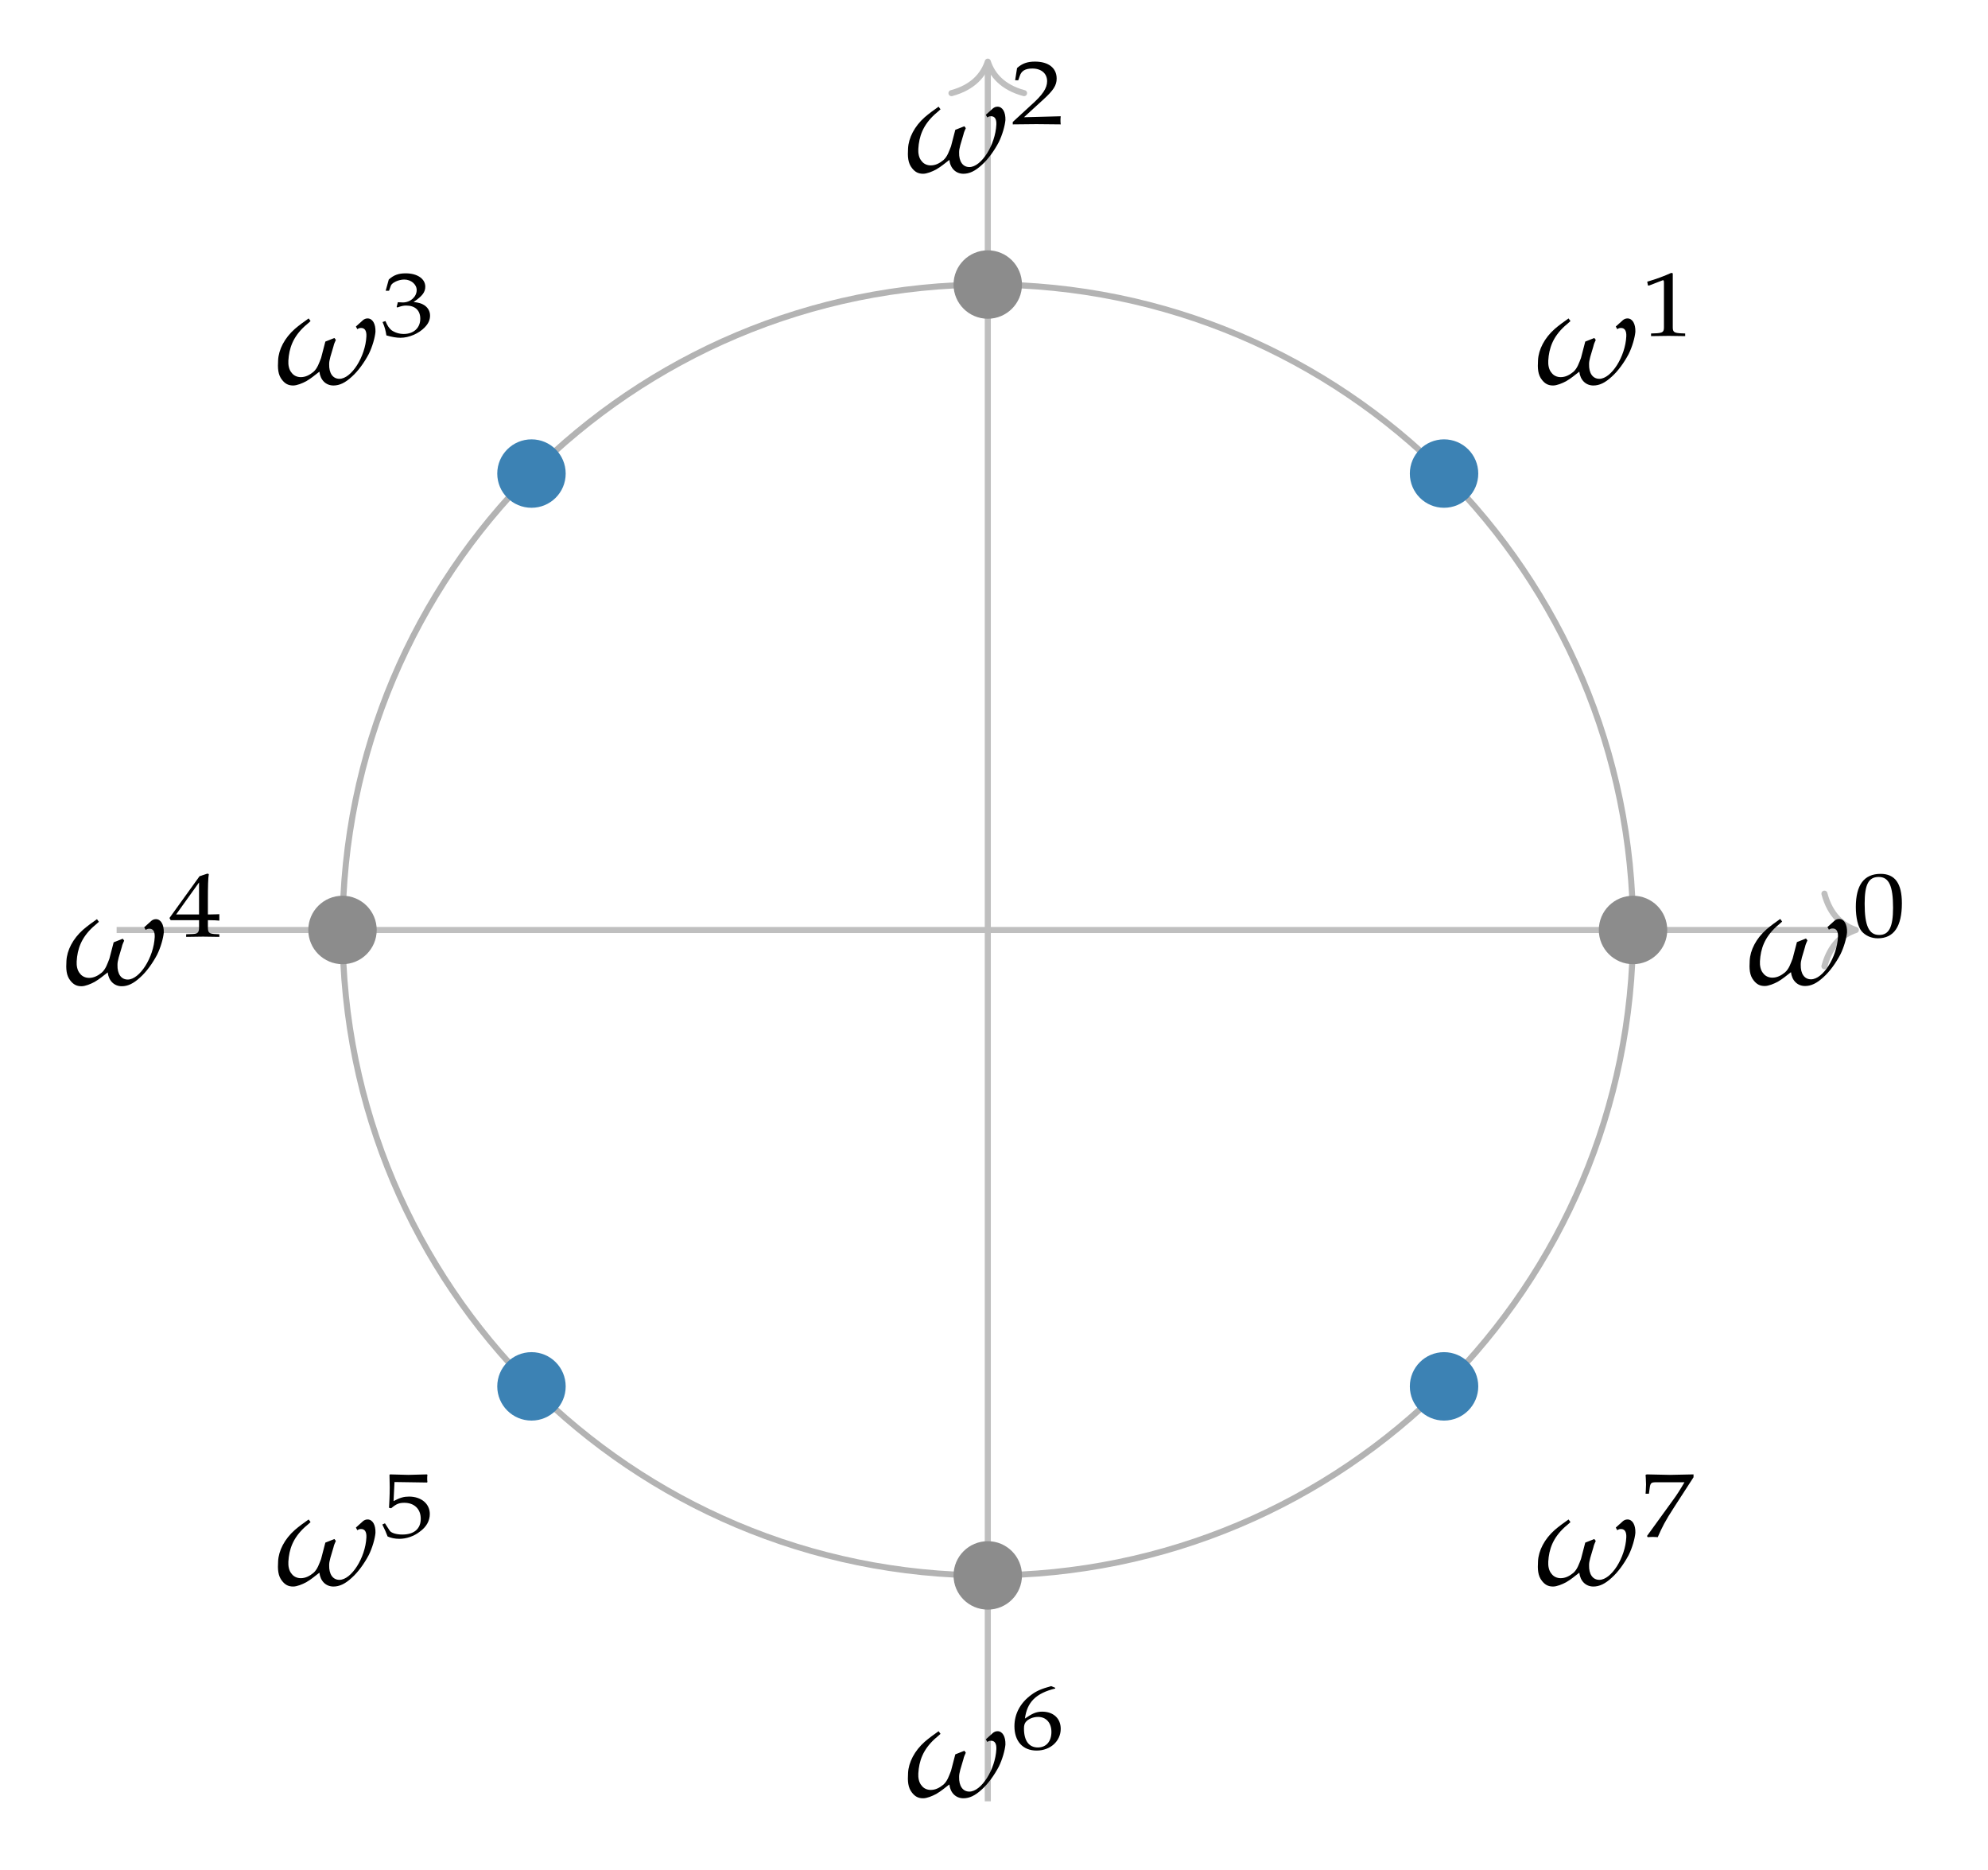
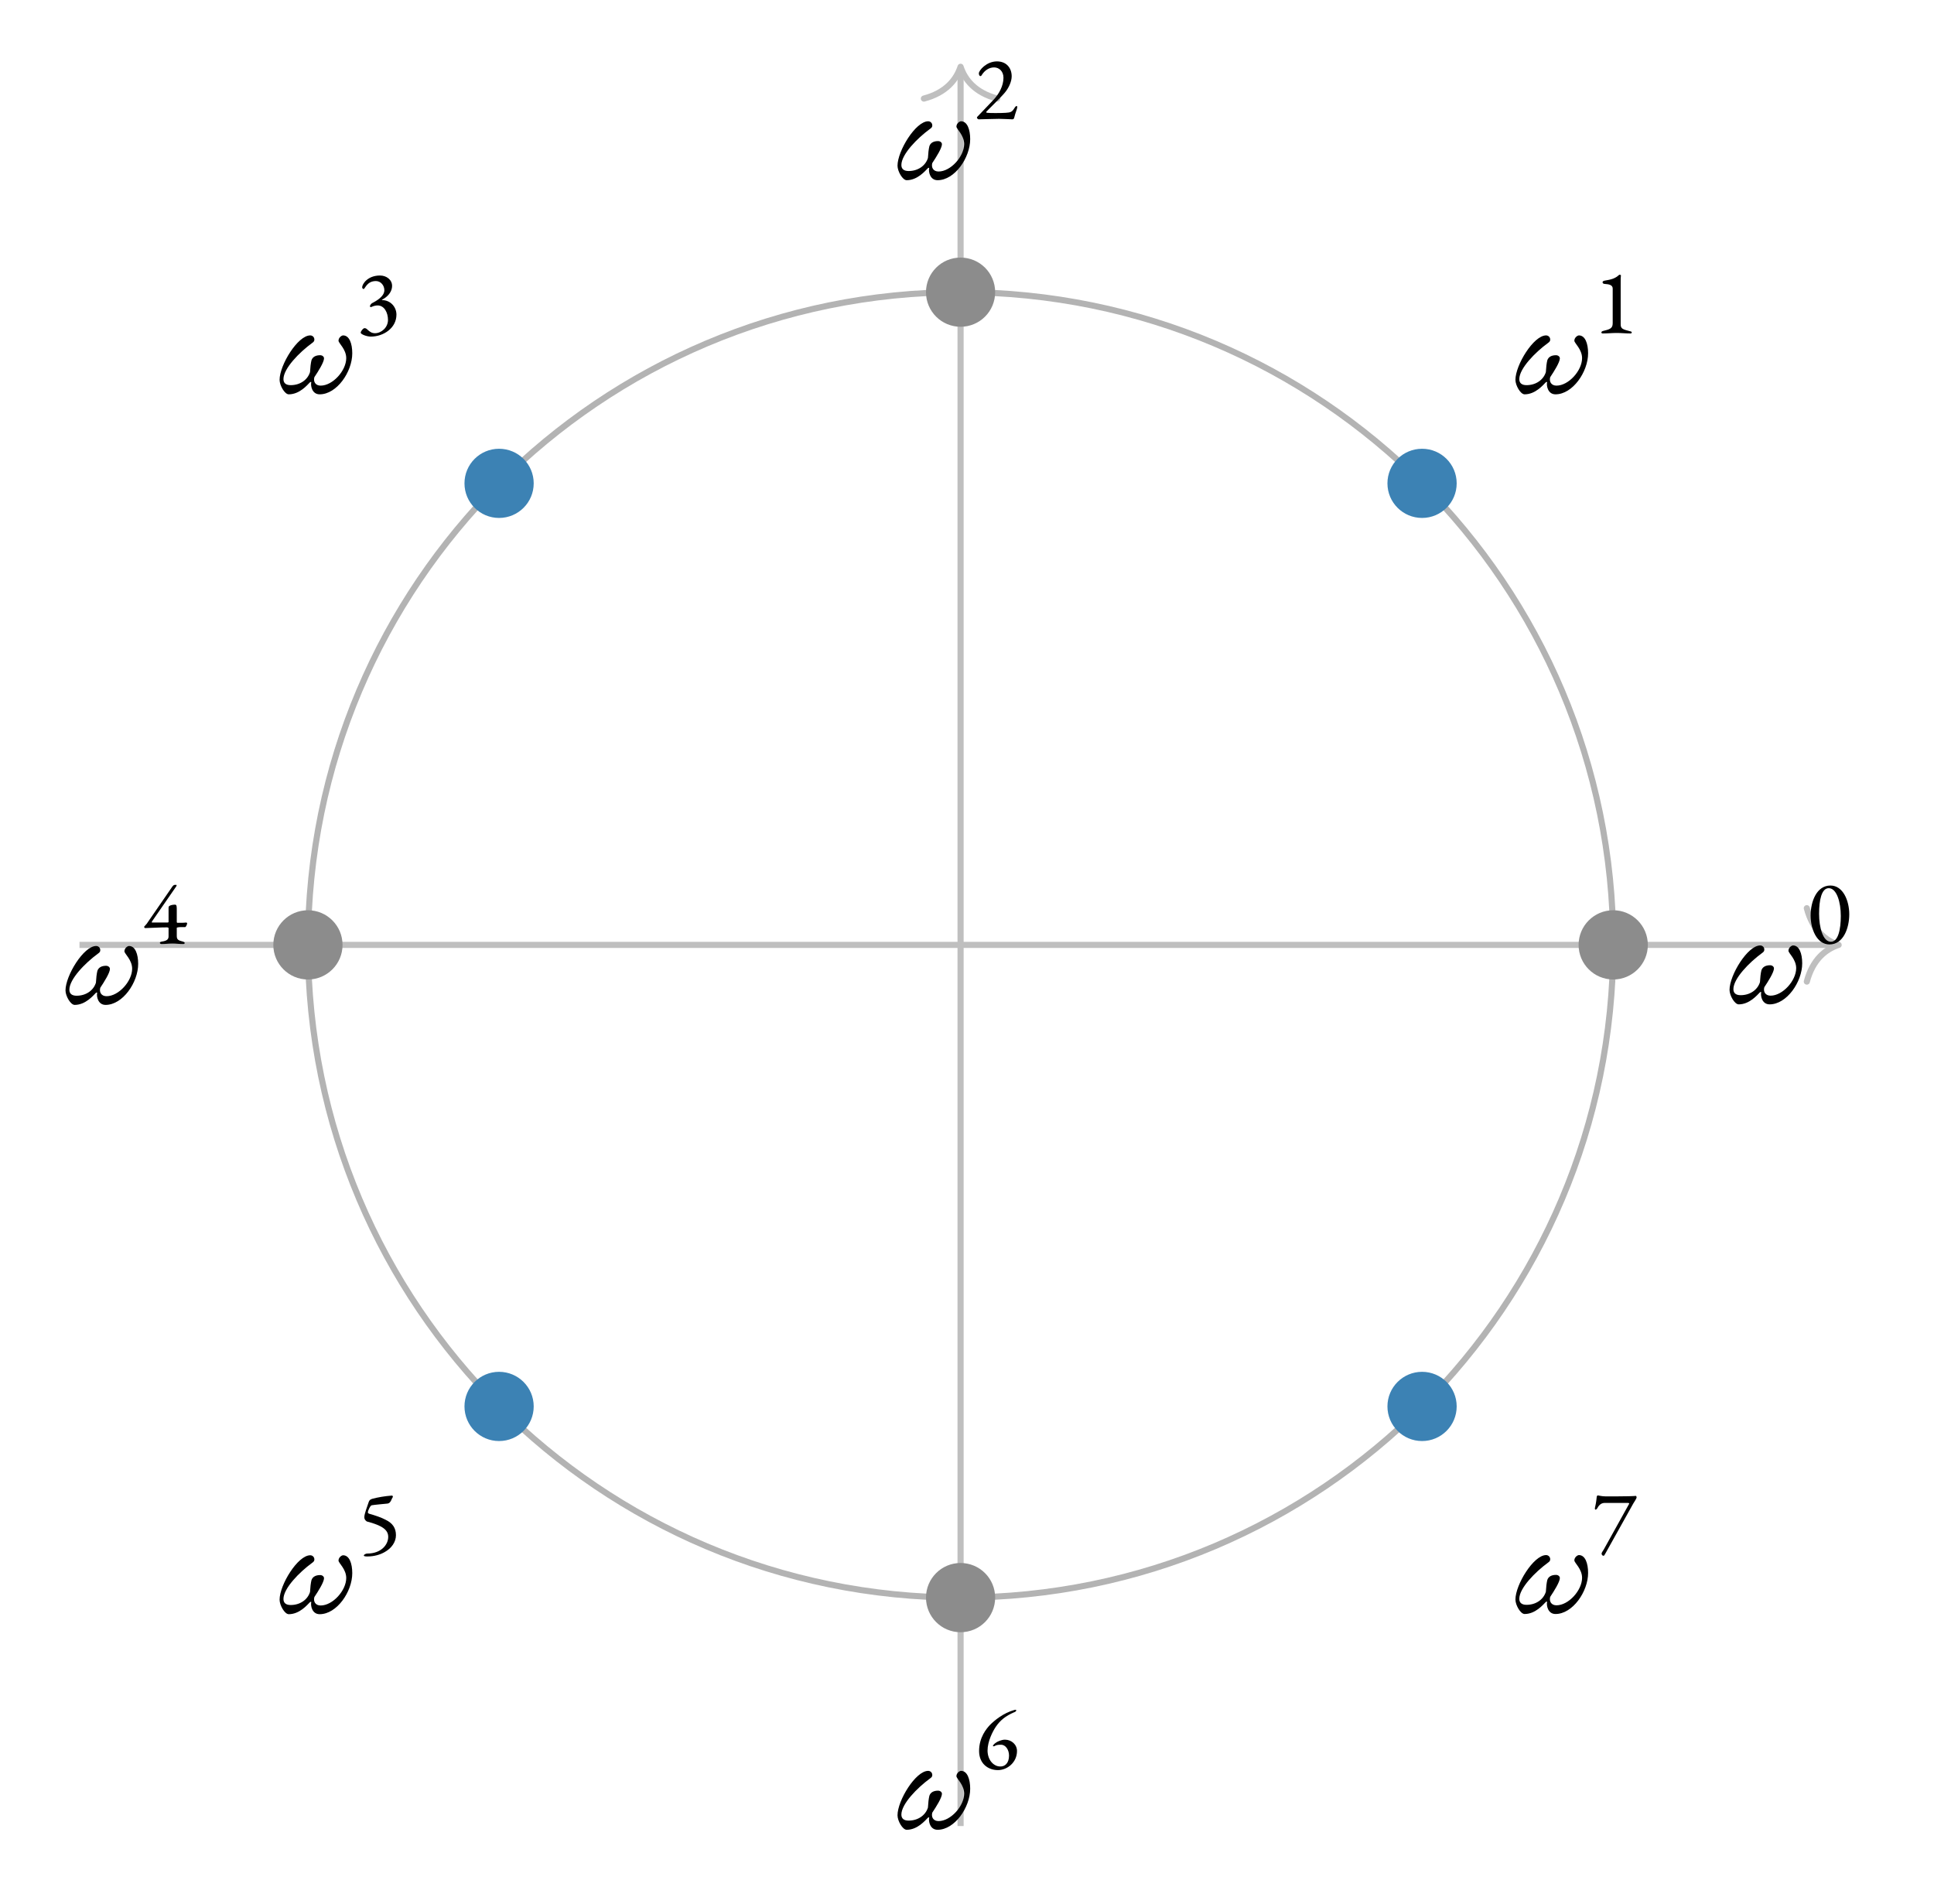
- <svg xmlns="http://www.w3.org/2000/svg" xmlns:xlink="http://www.w3.org/1999/xlink" width="130.18pt" height="122.38pt" viewBox="0 0 130.18 122.38">
+ <svg xmlns="http://www.w3.org/2000/svg" xmlns:xlink="http://www.w3.org/1999/xlink" width="125.16pt" height="123.18pt" viewBox="0 0 125.16 123.18">
  <defs>
    <g>
      <g id="glyph-0-0">
-         <path d="M 6.766 -3.422 C 6.781 -3.938 6.578 -4.297 6.25 -4.297 C 6.125 -4.297 6.031 -4.25 5.953 -4.188 L 5.484 -3.766 L 5.578 -3.594 C 5.672 -3.656 5.734 -3.672 5.828 -3.672 C 6.078 -3.672 6.188 -3.469 6.172 -3.125 C 6.109 -1.797 5.188 -0.344 4.406 -0.344 C 3.969 -0.344 3.719 -0.719 3.734 -1.297 C 3.734 -1.438 3.75 -1.547 3.812 -1.781 L 4.016 -2.469 C 4.047 -2.625 4.109 -2.75 4.172 -2.891 L 4.078 -3.016 L 3.484 -2.781 L 3.203 -1.703 C 3.078 -1.391 2.969 -1.031 2.703 -0.797 C 2.453 -0.594 2.188 -0.453 1.875 -0.453 C 1.625 -0.453 1.406 -0.562 1.281 -0.734 C 1.094 -0.938 1.047 -1.266 1.062 -1.531 C 1.109 -2.344 1.359 -3.078 2.141 -3.797 C 2.25 -3.891 2.422 -4.031 2.516 -4.125 L 2.391 -4.297 C 2.141 -4.125 1.734 -3.828 1.484 -3.609 C 0.812 -3.016 0.422 -2.25 0.391 -1.562 C 0.359 -1.047 0.375 -0.609 0.656 -0.266 C 0.844 -0.031 1.047 0.094 1.375 0.094 C 1.625 0.094 1.969 -0.047 2.234 -0.188 C 2.578 -0.391 2.766 -0.562 3.094 -0.812 C 3.156 -0.266 3.516 0.094 4.016 0.094 C 4.406 0.094 4.781 -0.078 5.219 -0.484 C 5.625 -0.844 6.031 -1.406 6.328 -1.969 C 6.562 -2.438 6.734 -3.047 6.766 -3.422 Z M 6.766 -3.422 " />
+         <path d="M 0.875 0.125 C 1.578 0.125 2.078 -0.484 2.25 -0.656 C 2.297 -0.688 2.344 -0.688 2.328 -0.641 C 2.281 -0.438 2.375 0.125 2.875 0.125 C 3.984 0.125 4.984 -1.328 4.984 -2.531 C 4.984 -3.156 4.797 -3.688 4.391 -3.688 C 4.297 -3.688 4.094 -3.547 4.094 -3.344 C 4.094 -3.266 4.219 -3.125 4.344 -2.938 C 4.469 -2.75 4.594 -2.5 4.594 -2.219 C 4.594 -1.406 3.719 -0.438 2.938 -0.438 C 2.594 -0.438 2.453 -0.703 2.531 -0.984 C 2.781 -1.359 3.156 -1.953 3.156 -2.203 C 3.156 -2.312 3.047 -2.406 2.906 -2.406 C 2.641 -2.406 2.422 -2.312 2.344 -2.078 C 2.297 -1.891 2.266 -1.609 2.25 -1.312 C 2.094 -0.812 1.609 -0.469 1 -0.469 C 0.703 -0.469 0.531 -0.594 0.531 -0.859 C 0.531 -1.547 1.562 -2.594 2.375 -3.188 C 2.516 -3.281 2.531 -3.344 2.531 -3.422 C 2.531 -3.578 2.406 -3.688 2.266 -3.688 C 1.453 -3.688 0.281 -1.766 0.281 -0.812 C 0.281 -0.453 0.609 0.125 0.875 0.125 Z M 0.875 0.125 " />
      </g>
      <g id="glyph-1-0">
-         <path d="M 3.344 -2.172 C 3.344 -3.469 2.891 -4.094 1.953 -4.094 C 0.859 -4.094 0.328 -3.359 0.328 -1.922 C 0.328 -1.234 0.469 -0.625 0.703 -0.344 C 0.953 -0.047 1.344 0.125 1.766 0.125 C 2.828 0.125 3.344 -0.656 3.344 -2.172 Z M 2.766 -1.875 C 2.766 -0.609 2.5 -0.094 1.859 -0.094 C 1.188 -0.094 0.906 -0.688 0.906 -2.141 C 0.906 -3.391 1.156 -3.891 1.828 -3.891 C 2.5 -3.891 2.766 -3.297 2.766 -1.875 Z M 2.766 -1.875 " />
+         <path d="M 1.422 0.078 C 2.328 0.078 2.703 -0.984 2.703 -1.875 C 2.703 -2.734 2.312 -3.734 1.484 -3.734 C 0.594 -3.734 0.203 -2.703 0.203 -1.797 C 0.203 -0.922 0.594 0.078 1.422 0.078 Z M 1.516 -0.094 C 1 -0.094 0.75 -1.016 0.75 -1.906 C 0.75 -2.781 0.906 -3.562 1.375 -3.562 C 1.891 -3.562 2.156 -2.656 2.156 -1.766 C 2.156 -0.891 1.984 -0.094 1.516 -0.094 Z M 1.516 -0.094 " />
      </g>
      <g id="glyph-1-1">
-         <path d="M 3.016 0.016 L 3.016 -0.156 L 2.656 -0.172 C 2.281 -0.203 2.203 -0.266 2.203 -0.562 L 2.203 -4.094 L 2.109 -4.125 C 1.656 -3.922 1.172 -3.734 0.531 -3.547 L 0.578 -3.297 L 0.656 -3.297 L 1.547 -3.641 L 1.578 -3.641 C 1.609 -3.641 1.625 -3.594 1.625 -3.453 L 1.625 -0.562 C 1.625 -0.266 1.547 -0.203 1.172 -0.172 L 0.781 -0.156 L 0.781 0.016 L 1.938 0 Z M 3.016 0.016 " />
+         <path d="M 0.609 0.016 C 0.922 0.016 1.203 -0.016 1.516 -0.016 C 1.812 -0.016 2.078 0.016 2.406 0.016 C 2.453 0.016 2.484 -0.016 2.484 -0.047 C 2.484 -0.094 2.422 -0.125 2.375 -0.125 C 1.906 -0.25 1.766 -0.281 1.766 -0.578 L 1.766 -3.297 C 1.766 -3.469 1.766 -3.609 1.781 -3.734 C 1.797 -3.766 1.75 -3.781 1.703 -3.781 C 1.703 -3.781 1.688 -3.781 1.672 -3.781 C 1.391 -3.516 1.109 -3.469 0.75 -3.406 C 0.656 -3.391 0.594 -3.359 0.594 -3.297 C 0.594 -3.219 0.672 -3.188 0.75 -3.188 C 1 -3.172 1.25 -3.125 1.25 -2.891 L 1.25 -0.641 C 1.25 -0.297 1.047 -0.25 0.609 -0.141 C 0.562 -0.125 0.516 -0.094 0.516 -0.047 C 0.516 -0.016 0.547 0.016 0.609 0.016 Z M 0.609 0.016 " />
      </g>
      <g id="glyph-1-2">
-         <path d="M 3.375 0.016 C 3.359 -0.109 3.359 -0.172 3.359 -0.25 C 3.359 -0.328 3.359 -0.391 3.375 -0.516 L 0.969 -0.453 L 2.234 -1.609 C 2.906 -2.219 3.109 -2.547 3.109 -2.984 C 3.109 -3.672 2.578 -4.094 1.688 -4.094 C 1.188 -4.094 0.844 -3.969 0.516 -3.672 L 0.391 -2.875 L 0.594 -2.875 L 0.688 -3.141 C 0.797 -3.484 1.047 -3.641 1.516 -3.641 C 2.109 -3.641 2.484 -3.312 2.484 -2.812 C 2.484 -2.359 2.203 -1.922 1.406 -1.219 L 0.234 -0.141 L 0.234 0.016 L 1.781 0 Z M 3.375 0.016 " />
+         <path d="M 2.391 0.016 C 2.422 0.016 2.5 0 2.516 -0.125 C 2.578 -0.391 2.703 -0.672 2.703 -0.766 C 2.703 -0.797 2.703 -0.844 2.672 -0.844 C 2.594 -0.844 2.547 -0.75 2.516 -0.703 C 2.375 -0.469 2.281 -0.422 1.953 -0.406 C 1.75 -0.391 1.516 -0.391 1.297 -0.391 C 1.078 -0.391 0.906 -0.391 0.766 -0.406 C 0.719 -0.422 0.688 -0.422 0.688 -0.453 C 0.688 -0.484 1.641 -1.391 1.906 -1.719 C 2.156 -2.016 2.344 -2.438 2.344 -2.766 C 2.344 -3.328 1.984 -3.734 1.391 -3.734 C 0.719 -3.734 0.219 -3.156 0.219 -2.953 C 0.219 -2.844 0.281 -2.781 0.312 -2.781 C 0.359 -2.781 0.406 -2.828 0.422 -2.875 C 0.594 -3.141 0.875 -3.344 1.203 -3.344 C 1.531 -3.344 1.812 -3.094 1.812 -2.672 C 1.812 -2.156 1.531 -1.625 1.141 -1.219 L 0.141 -0.172 C 0.109 -0.141 0.094 -0.125 0.094 -0.094 C 0.094 -0.047 0.172 0.016 0.203 0.016 C 0.328 0.016 1.219 -0.016 1.531 -0.016 C 1.844 -0.016 2.281 0.016 2.391 0.016 Z M 2.391 0.016 " />
      </g>
      <g id="glyph-1-3">
-         <path d="M 3.328 -1.328 C 3.328 -1.609 3.188 -1.859 2.938 -2.016 C 2.766 -2.125 2.609 -2.172 2.25 -2.219 C 2.812 -2.594 3.016 -2.859 3.016 -3.219 C 3.016 -3.734 2.5 -4.094 1.734 -4.094 C 1.266 -4.094 0.953 -3.984 0.625 -3.688 L 0.422 -2.953 L 0.641 -2.953 L 0.766 -3.297 C 0.844 -3.484 1.266 -3.688 1.641 -3.688 C 2.078 -3.688 2.453 -3.375 2.453 -3 C 2.453 -2.562 2.047 -2.188 1.547 -2.188 C 1.5 -2.188 1.219 -2.203 1.219 -2.203 L 1.141 -1.891 L 1.188 -1.859 C 1.453 -1.953 1.578 -1.984 1.766 -1.984 C 2.344 -1.984 2.688 -1.672 2.688 -1.125 C 2.688 -0.516 2.25 -0.125 1.609 -0.125 C 1.297 -0.125 1.016 -0.219 0.797 -0.375 C 0.641 -0.516 0.547 -0.641 0.406 -0.969 L 0.219 -0.906 C 0.375 -0.547 0.422 -0.328 0.469 -0.031 C 0.844 0.078 1.141 0.125 1.391 0.125 C 1.953 0.125 2.594 -0.156 2.969 -0.547 C 3.219 -0.797 3.328 -1.047 3.328 -1.328 Z M 3.328 -1.328 " />
+         <path d="M 0.859 0.219 C 1.672 0.219 2.516 -0.328 2.516 -1.203 C 2.516 -1.719 2.109 -2.141 1.594 -2.141 C 1.562 -2.141 1.562 -2.156 1.594 -2.172 C 2.062 -2.422 2.234 -2.766 2.234 -3.062 C 2.234 -3.469 1.859 -3.734 1.453 -3.734 C 0.641 -3.734 0.297 -3.172 0.297 -2.969 C 0.297 -2.906 0.359 -2.859 0.391 -2.859 C 0.484 -2.859 0.594 -3.375 1.188 -3.375 C 1.5 -3.375 1.734 -3.094 1.734 -2.781 C 1.734 -2.359 1.156 -2.062 0.984 -1.969 C 0.906 -1.938 0.828 -1.859 0.797 -1.75 C 0.797 -1.703 0.859 -1.672 0.906 -1.703 C 1.031 -1.766 1.188 -1.797 1.297 -1.797 C 1.734 -1.797 1.969 -1.328 1.969 -0.859 C 1.969 -0.375 1.547 0 1.125 0 C 0.906 0 0.781 -0.109 0.672 -0.203 C 0.609 -0.266 0.547 -0.328 0.453 -0.328 C 0.359 -0.328 0.203 -0.125 0.203 -0.031 C 0.203 0.062 0.578 0.219 0.859 0.219 Z M 0.859 0.219 " />
      </g>
      <g id="glyph-1-4">
-         <path d="M 3.391 0.016 L 3.391 -0.156 L 3.062 -0.172 C 2.719 -0.203 2.641 -0.266 2.641 -0.625 L 2.641 -1.078 C 3.062 -1.078 3.203 -1.062 3.391 -1.047 L 3.391 -1.469 C 3.391 -1.469 3.062 -1.453 2.828 -1.453 L 2.641 -1.453 L 2.641 -2.281 C 2.641 -3.344 2.656 -3.844 2.703 -4.094 L 2.609 -4.125 L 2.094 -3.953 L 0.125 -1.219 L 0.203 -1.078 L 2.062 -1.078 L 2.062 -0.625 C 2.062 -0.266 1.984 -0.188 1.641 -0.172 L 1.219 -0.156 L 1.219 0.016 L 2.328 0 Z M 2.062 -1.453 L 0.562 -1.453 L 2.062 -3.547 Z M 2.062 -1.453 " />
+         <path d="M 1.172 0.016 C 1.484 0.016 1.578 -0.016 1.875 -0.016 C 2.156 -0.016 2.25 0.016 2.578 0.016 C 2.625 0.016 2.672 -0.016 2.672 -0.047 C 2.672 -0.094 2.609 -0.125 2.562 -0.141 C 2.234 -0.219 2.156 -0.281 2.156 -0.516 L 2.156 -1.031 C 2.156 -1.047 2.203 -1.062 2.234 -1.062 C 2.281 -1.078 2.344 -1.078 2.422 -1.078 C 2.516 -1.078 2.625 -1.078 2.703 -1.078 C 2.734 -1.078 2.828 -1.234 2.828 -1.328 C 2.828 -1.344 2.797 -1.375 2.766 -1.375 C 2.641 -1.359 2.531 -1.359 2.422 -1.359 C 2.344 -1.359 2.281 -1.359 2.188 -1.359 C 2.172 -1.359 2.156 -1.391 2.156 -1.406 L 2.156 -2.156 C 2.156 -2.406 2.156 -2.531 2.047 -2.531 C 2 -2.531 1.812 -2.531 1.688 -2.453 C 1.641 -2.422 1.625 -2.406 1.625 -2.312 L 1.625 -1.422 C 1.625 -1.391 1.594 -1.375 1.562 -1.375 L 0.562 -1.375 C 0.531 -1.375 0.531 -1.406 0.547 -1.438 L 2.125 -3.719 C 2.125 -3.734 2.172 -3.812 2.125 -3.812 L 2.016 -3.812 C 1.953 -3.812 1.875 -3.719 1.828 -3.641 L 0.266 -1.375 C 0.203 -1.266 0.188 -1.281 0.047 -1.109 C 0.047 -1.094 0.047 -1.094 0.047 -1.078 C 0.047 -1.062 0.078 -1.016 0.109 -1.016 C 0.703 -1.031 1.062 -1.062 1.531 -1.062 C 1.547 -1.062 1.625 -1.047 1.625 -1.016 L 1.625 -0.484 C 1.625 -0.297 1.531 -0.188 1.172 -0.141 C 1.125 -0.125 1.062 -0.109 1.062 -0.062 C 1.062 0 1.141 0.016 1.172 0.016 Z M 1.172 0.016 " />
      </g>
      <g id="glyph-1-5">
-         <path d="M 3.312 -1.5 C 3.312 -2.172 2.75 -2.641 1.953 -2.641 C 1.625 -2.641 1.375 -2.578 0.938 -2.344 L 1 -3.594 L 3.125 -3.562 L 3.156 -3.594 C 3.141 -3.703 3.141 -3.734 3.141 -3.828 C 3.141 -3.922 3.141 -3.953 3.156 -4.062 L 3.125 -4.094 L 1.906 -4.062 L 0.703 -4.094 L 0.672 -4.062 L 0.688 -3.25 C 0.688 -2.719 0.656 -2.172 0.641 -1.906 L 0.781 -1.875 C 1.109 -2.156 1.297 -2.234 1.641 -2.234 C 2.297 -2.234 2.719 -1.828 2.719 -1.188 C 2.719 -0.531 2.281 -0.156 1.516 -0.156 C 1.141 -0.156 0.797 -0.25 0.688 -0.406 L 0.375 -0.891 L 0.203 -0.812 C 0.375 -0.469 0.453 -0.281 0.547 -0.031 C 0.75 0.062 1.016 0.125 1.312 0.125 C 1.781 0.125 2.281 -0.047 2.656 -0.344 C 3.094 -0.656 3.312 -1.062 3.312 -1.5 Z M 3.312 -1.5 " />
+         <path d="M 0.641 0.219 C 1.062 0.219 1.453 0.109 1.75 -0.062 C 2.203 -0.312 2.484 -0.719 2.484 -1.156 C 2.484 -1.625 2.266 -1.938 1.812 -2.156 C 1.547 -2.297 1.188 -2.422 0.75 -2.547 C 0.672 -2.578 0.656 -2.609 0.672 -2.656 C 0.672 -2.75 0.828 -3.094 0.922 -3.094 C 1.094 -3.125 1.625 -3.172 1.938 -3.203 C 2.047 -3.219 2.109 -3.281 2.172 -3.406 C 2.172 -3.422 2.266 -3.609 2.281 -3.625 C 2.297 -3.672 2.266 -3.734 2.203 -3.719 C 1.781 -3.688 1.312 -3.609 0.969 -3.516 C 0.844 -3.484 0.75 -3.422 0.719 -3.297 C 0.641 -3.047 0.438 -2.547 0.438 -2.328 C 0.438 -2.219 0.469 -2.141 0.594 -2.047 C 1.609 -1.781 1.984 -1.5 1.984 -1.047 C 1.984 -0.547 1.531 0.031 0.625 0.031 C 0.547 0.031 0.406 0.094 0.406 0.156 C 0.406 0.219 0.547 0.219 0.641 0.219 Z M 0.641 0.219 " />
      </g>
      <g id="glyph-1-6">
-         <path d="M 3.375 -1.297 C 3.375 -1.984 2.891 -2.422 2.156 -2.422 C 1.75 -2.422 1.484 -2.281 1.031 -1.969 C 1.172 -3.047 1.75 -3.625 3.016 -3.938 L 3.016 -3.984 L 2.75 -4.094 C 2.078 -3.906 1.797 -3.781 1.438 -3.516 C 0.734 -3 0.344 -2.281 0.344 -1.469 C 0.344 -0.484 0.891 0.125 1.797 0.125 C 2.703 0.125 3.375 -0.5 3.375 -1.297 Z M 2.766 -1.094 C 2.766 -0.469 2.422 -0.078 1.875 -0.078 C 1.297 -0.078 0.969 -0.516 0.969 -1.312 C 0.969 -1.516 1 -1.625 1.078 -1.734 C 1.234 -1.938 1.562 -2.078 1.891 -2.078 C 2.422 -2.078 2.766 -1.688 2.766 -1.094 Z M 2.766 -1.094 " />
+         <path d="M 1.453 0.094 C 2.062 0.094 2.688 -0.406 2.688 -1.141 C 2.688 -1.562 2.328 -1.875 1.906 -1.875 C 1.688 -1.875 1.406 -1.75 1.312 -1.672 C 1.25 -1.625 1.219 -1.609 1.156 -1.531 C 1.109 -1.484 1.125 -1.422 1.219 -1.453 C 1.344 -1.531 1.453 -1.547 1.656 -1.547 C 1.953 -1.547 2.172 -1.219 2.172 -0.844 C 2.172 -0.359 1.906 -0.125 1.594 -0.141 C 1.219 -0.141 0.797 -0.5 0.781 -1.156 C 0.781 -1.781 1.125 -2.422 1.312 -2.703 C 1.609 -3.141 1.953 -3.406 2.484 -3.641 C 2.531 -3.656 2.625 -3.688 2.641 -3.766 C 2.656 -3.797 2.594 -3.828 2.516 -3.797 C 1.797 -3.594 1.234 -3.125 0.938 -2.828 C 0.719 -2.594 0.234 -2.031 0.234 -1.141 C 0.234 -0.328 0.812 0.094 1.453 0.094 Z M 1.453 0.094 " />
      </g>
      <g id="glyph-1-7">
-         <path d="M 3.562 -3.906 L 3.562 -4.094 L 2.016 -4.062 L 0.5 -4.094 L 0.422 -4.062 C 0.422 -4.062 0.453 -3.688 0.453 -3.438 C 0.453 -3.203 0.422 -2.828 0.422 -2.828 L 0.641 -2.828 L 0.688 -3.172 C 0.734 -3.531 0.781 -3.578 1.109 -3.578 L 2.969 -3.578 C 2.688 -3.094 2.469 -2.75 2.203 -2.391 L 0.516 -0.062 L 0.562 0.016 C 0.562 0.016 0.766 0 0.891 0 C 1.016 0 1.219 0.016 1.219 0.016 C 1.5 -0.625 1.688 -1.016 2.297 -1.953 Z M 3.562 -3.906 " />
+         <path d="M 0.672 0.188 C 0.688 0.188 0.75 0.094 0.781 0.031 L 2.578 -3.188 C 2.641 -3.297 2.797 -3.516 2.797 -3.594 C 2.797 -3.641 2.766 -3.688 2.75 -3.688 C 2.641 -3.672 2.016 -3.656 1.453 -3.656 C 1.219 -3.656 0.938 -3.656 0.797 -3.656 C 0.547 -3.656 0.328 -3.719 0.297 -3.719 C 0.266 -3.719 0.234 -3.703 0.219 -3.641 C 0.203 -3.484 0.172 -3.219 0.125 -3.031 C 0.125 -3 0.094 -2.922 0.094 -2.875 C 0.094 -2.844 0.109 -2.797 0.141 -2.797 C 0.203 -2.797 0.281 -2.922 0.297 -2.969 C 0.438 -3.172 0.562 -3.234 0.766 -3.234 L 2.25 -3.234 C 2.328 -3.219 2.328 -3.188 2.312 -3.172 L 0.672 -0.219 C 0.609 -0.125 0.531 0 0.531 0.031 C 0.531 0.125 0.578 0.188 0.672 0.188 Z M 0.672 0.188 " />
      </g>
    </g>
  </defs>
-   <path fill="none" stroke-width="0.399" stroke-linecap="butt" stroke-linejoin="miter" stroke="rgb(70%, 70%, 70%)" stroke-opacity="1" stroke-miterlimit="10" d="M 42.522 -0.001 C 42.522 23.482 23.485 42.519 0.002 42.519 C -23.485 42.519 -42.518 23.482 -42.518 -0.001 C -42.518 -23.484 -23.485 -42.521 0.002 -42.521 C 23.485 -42.521 42.522 -23.484 42.522 -0.001 Z M 42.522 -0.001 " transform="matrix(0.99374, 0, 0, -0.99374, 64.68184, 60.88168)" />
-   <path fill="none" stroke-width="0.399" stroke-linecap="butt" stroke-linejoin="miter" stroke="rgb(75%, 75%, 75%)" stroke-opacity="1" stroke-miterlimit="10" d="M -57.404 -0.001 L 57.003 -0.001 " transform="matrix(0.99374, 0, 0, -0.99374, 64.68184, 60.88168)" />
-   <path fill="none" stroke-width="0.399" stroke-linecap="round" stroke-linejoin="round" stroke="rgb(75%, 75%, 75%)" stroke-opacity="1" stroke-miterlimit="10" d="M -2.071 2.393 C -1.694 0.958 -0.849 0.278 0 -0.001 C -0.849 -0.28 -1.694 -0.956 -2.071 -2.391 " transform="matrix(0.99374, 0, 0, -0.99374, 121.5271, 60.88168)" />
-   <path fill="none" stroke-width="0.399" stroke-linecap="butt" stroke-linejoin="miter" stroke="rgb(75%, 75%, 75%)" stroke-opacity="1" stroke-miterlimit="10" d="M 0.002 -57.403 L 0.002 57.004 " transform="matrix(0.99374, 0, 0, -0.99374, 64.68184, 60.88168)" />
-   <path fill="none" stroke-width="0.399" stroke-linecap="round" stroke-linejoin="round" stroke="rgb(75%, 75%, 75%)" stroke-opacity="1" stroke-miterlimit="10" d="M -2.074 2.392 C -1.693 0.957 -0.852 0.277 0.001 -0.002 C -0.852 -0.281 -1.693 -0.957 -2.074 -2.392 " transform="matrix(0, -0.99374, -0.99374, 0, 64.68184, 4.036449)" />
-   <path fill-rule="nonzero" fill="rgb(54.999%, 54.999%, 54.999%)" fill-opacity="1" d="M 109.176 60.883 C 109.176 59.645 108.172 58.641 106.938 58.641 C 105.699 58.641 104.695 59.645 104.695 60.883 C 104.695 62.117 105.699 63.121 106.938 63.121 C 108.172 63.121 109.176 62.117 109.176 60.883 Z M 109.176 60.883 " />
+   <path fill="none" stroke-width="0.399" stroke-linecap="butt" stroke-linejoin="miter" stroke="rgb(70%, 70%, 70%)" stroke-opacity="1" stroke-miterlimit="10" d="M 42.521 -0.001 C 42.521 23.483 23.484 42.521 -0 42.521 C -23.485 42.521 -42.518 23.483 -42.518 -0.001 C -42.518 -23.482 -23.485 -42.519 -0 -42.519 C 23.484 -42.519 42.521 -23.482 42.521 -0.001 Z M 42.521 -0.001 " transform="matrix(0.993333, 0, 0, -0.993333, 62.1645, 61.14332)" />
+   <path fill="none" stroke-width="0.399" stroke-linecap="butt" stroke-linejoin="miter" stroke="rgb(75%, 75%, 75%)" stroke-opacity="1" stroke-miterlimit="10" d="M -57.403 -0.001 L 57.005 -0.001 " transform="matrix(0.993333, 0, 0, -0.993333, 62.1645, 61.14332)" />
+   <path fill="none" stroke-width="0.399" stroke-linecap="round" stroke-linejoin="round" stroke="rgb(75%, 75%, 75%)" stroke-opacity="1" stroke-miterlimit="10" d="M -2.071 2.39 C -1.693 0.958 -0.851 0.278 0.002 -0.001 C -0.851 -0.28 -1.693 -0.957 -2.071 -2.392 " transform="matrix(0.993333, 0, 0, -0.993333, 118.9864, 61.14332)" />
+   <path fill="none" stroke-width="0.399" stroke-linecap="butt" stroke-linejoin="miter" stroke="rgb(75%, 75%, 75%)" stroke-opacity="1" stroke-miterlimit="10" d="M -0 -57.403 L -0 57.004 " transform="matrix(0.993333, 0, 0, -0.993333, 62.1645, 61.14332)" />
+   <path fill="none" stroke-width="0.399" stroke-linecap="round" stroke-linejoin="round" stroke="rgb(75%, 75%, 75%)" stroke-opacity="1" stroke-miterlimit="10" d="M -2.071 2.391 C -1.694 0.956 -0.848 0.28 0.001 0 C -0.848 -0.279 -1.694 -0.955 -2.071 -2.391 " transform="matrix(0, -0.993333, -0.993333, 0, 62.1645, 4.321373)" />
+   <path fill-rule="nonzero" fill="rgb(54.999%, 54.999%, 54.999%)" fill-opacity="1" d="M 106.641 61.145 C 106.641 59.906 105.637 58.902 104.402 58.902 C 103.164 58.902 102.16 59.906 102.16 61.145 C 102.16 62.379 103.164 63.383 104.402 63.383 C 105.637 63.383 106.641 62.379 106.641 61.145 Z M 106.641 61.145 " />
  <g fill="rgb(0%, 0%, 0%)" fill-opacity="1">
-     <use xlink:href="#glyph-0-0" x="114.184" y="64.456" />
+     <use xlink:href="#glyph-0-0" x="111.647" y="64.867" />
  </g>
  <g fill="rgb(0%, 0%, 0%)" fill-opacity="1">
-     <use xlink:href="#glyph-1-0" x="121.197" y="61.302" />
+     <use xlink:href="#glyph-1-0" x="116.973" y="61.036" />
  </g>
-   <path fill-rule="nonzero" fill="rgb(23.499%, 50.999%, 70.599%)" fill-opacity="1" d="M 96.801 31.004 C 96.801 29.766 95.797 28.762 94.559 28.762 C 93.324 28.762 92.32 29.766 92.32 31.004 C 92.32 32.242 93.324 33.242 94.559 33.242 C 95.797 33.242 96.801 32.242 96.801 31.004 Z M 96.801 31.004 " />
+   <path fill-rule="nonzero" fill="rgb(23.499%, 50.999%, 70.599%)" fill-opacity="1" d="M 94.27 31.277 C 94.27 30.039 93.266 29.039 92.031 29.039 C 90.793 29.039 89.789 30.039 89.789 31.277 C 89.789 32.516 90.793 33.516 92.031 33.516 C 93.266 33.516 94.27 32.516 94.27 31.277 Z M 94.27 31.277 " />
  <g fill="rgb(0%, 0%, 0%)" fill-opacity="1">
-     <use xlink:href="#glyph-0-0" x="100.323" y="25.143" />
+     <use xlink:href="#glyph-0-0" x="97.791" y="25.392" />
  </g>
  <g fill="rgb(0%, 0%, 0%)" fill-opacity="1">
-     <use xlink:href="#glyph-1-1" x="107.335" y="21.988" />
+     <use xlink:href="#glyph-1-1" x="103.117" y="21.562" />
  </g>
-   <path fill-rule="nonzero" fill="rgb(54.999%, 54.999%, 54.999%)" fill-opacity="1" d="M 66.922 18.629 C 66.922 17.391 65.918 16.387 64.684 16.387 C 63.445 16.387 62.441 17.391 62.441 18.629 C 62.441 19.863 63.445 20.867 64.684 20.867 C 65.918 20.867 66.922 19.863 66.922 18.629 Z M 66.922 18.629 " />
+   <path fill-rule="nonzero" fill="rgb(54.999%, 54.999%, 54.999%)" fill-opacity="1" d="M 64.402 18.906 C 64.402 17.668 63.402 16.668 62.164 16.668 C 60.926 16.668 59.926 17.668 59.926 18.906 C 59.926 20.145 60.926 21.145 62.164 21.145 C 63.402 21.145 64.402 20.145 64.402 18.906 Z M 64.402 18.906 " />
  <g fill="rgb(0%, 0%, 0%)" fill-opacity="1">
-     <use xlink:href="#glyph-0-0" x="59.072" y="11.281" />
+     <use xlink:href="#glyph-0-0" x="57.802" y="11.536" />
  </g>
  <g fill="rgb(0%, 0%, 0%)" fill-opacity="1">
-     <use xlink:href="#glyph-1-2" x="66.084" y="8.127" />
+     <use xlink:href="#glyph-1-2" x="63.128" y="7.706" />
  </g>
-   <path fill-rule="nonzero" fill="rgb(23.499%, 50.999%, 70.599%)" fill-opacity="1" d="M 37.043 31.004 C 37.043 29.766 36.043 28.762 34.805 28.762 C 33.566 28.762 32.562 29.766 32.562 31.004 C 32.562 32.242 33.566 33.242 34.805 33.242 C 36.043 33.242 37.043 32.242 37.043 31.004 Z M 37.043 31.004 " />
+   <path fill-rule="nonzero" fill="rgb(23.499%, 50.999%, 70.599%)" fill-opacity="1" d="M 34.539 31.277 C 34.539 30.039 33.535 29.039 32.297 29.039 C 31.062 29.039 30.059 30.039 30.059 31.277 C 30.059 32.516 31.062 33.516 32.297 33.516 C 33.535 33.516 34.539 32.516 34.539 31.277 Z M 34.539 31.277 " />
  <g fill="rgb(0%, 0%, 0%)" fill-opacity="1">
-     <use xlink:href="#glyph-0-0" x="17.821" y="25.143" />
+     <use xlink:href="#glyph-0-0" x="17.813" y="25.392" />
  </g>
  <g fill="rgb(0%, 0%, 0%)" fill-opacity="1">
-     <use xlink:href="#glyph-1-3" x="24.833" y="21.988" />
+     <use xlink:href="#glyph-1-3" x="23.14" y="21.562" />
  </g>
-   <path fill-rule="nonzero" fill="rgb(54.999%, 54.999%, 54.999%)" fill-opacity="1" d="M 24.668 60.883 C 24.668 59.645 23.664 58.641 22.43 58.641 C 21.191 58.641 20.188 59.645 20.188 60.883 C 20.188 62.117 21.191 63.121 22.43 63.121 C 23.664 63.121 24.668 62.117 24.668 60.883 Z M 24.668 60.883 " />
+   <path fill-rule="nonzero" fill="rgb(54.999%, 54.999%, 54.999%)" fill-opacity="1" d="M 22.168 61.145 C 22.168 59.906 21.164 58.902 19.93 58.902 C 18.691 58.902 17.688 59.906 17.688 61.145 C 17.688 62.379 18.691 63.383 19.93 63.383 C 21.164 63.383 22.168 62.379 22.168 61.145 Z M 22.168 61.145 " />
  <g fill="rgb(0%, 0%, 0%)" fill-opacity="1">
-     <use xlink:href="#glyph-0-0" x="3.959" y="64.471" />
+     <use xlink:href="#glyph-0-0" x="3.958" y="64.902" />
  </g>
  <g fill="rgb(0%, 0%, 0%)" fill-opacity="1">
-     <use xlink:href="#glyph-1-4" x="10.972" y="61.317" />
+     <use xlink:href="#glyph-1-4" x="9.284" y="61.072" />
  </g>
-   <path fill-rule="nonzero" fill="rgb(23.499%, 50.999%, 70.599%)" fill-opacity="1" d="M 37.043 90.762 C 37.043 89.523 36.043 88.52 34.805 88.52 C 33.566 88.52 32.562 89.523 32.562 90.762 C 32.562 91.996 33.566 93 34.805 93 C 36.043 93 37.043 91.996 37.043 90.762 Z M 37.043 90.762 " />
+   <path fill-rule="nonzero" fill="rgb(23.499%, 50.999%, 70.599%)" fill-opacity="1" d="M 34.539 91.008 C 34.539 89.773 33.535 88.77 32.297 88.77 C 31.062 88.77 30.059 89.773 30.059 91.008 C 30.059 92.246 31.062 93.25 32.297 93.25 C 33.535 93.25 34.539 92.246 34.539 91.008 Z M 34.539 91.008 " />
  <g fill="rgb(0%, 0%, 0%)" fill-opacity="1">
-     <use xlink:href="#glyph-0-0" x="17.821" y="103.77" />
+     <use xlink:href="#glyph-0-0" x="17.813" y="104.329" />
  </g>
  <g fill="rgb(0%, 0%, 0%)" fill-opacity="1">
-     <use xlink:href="#glyph-1-5" x="24.833" y="100.616" />
+     <use xlink:href="#glyph-1-5" x="23.14" y="100.499" />
  </g>
-   <path fill-rule="nonzero" fill="rgb(54.999%, 54.999%, 54.999%)" fill-opacity="1" d="M 66.922 103.137 C 66.922 101.898 65.918 100.895 64.684 100.895 C 63.445 100.895 62.441 101.898 62.441 103.137 C 62.441 104.375 63.445 105.375 64.684 105.375 C 65.918 105.375 66.922 104.375 66.922 103.137 Z M 66.922 103.137 " />
+   <path fill-rule="nonzero" fill="rgb(54.999%, 54.999%, 54.999%)" fill-opacity="1" d="M 64.402 103.379 C 64.402 102.145 63.402 101.141 62.164 101.141 C 60.926 101.141 59.926 102.145 59.926 103.379 C 59.926 104.617 60.926 105.621 62.164 105.621 C 63.402 105.621 64.402 104.617 64.402 103.379 Z M 64.402 103.379 " />
  <g fill="rgb(0%, 0%, 0%)" fill-opacity="1">
-     <use xlink:href="#glyph-0-0" x="59.072" y="117.632" />
+     <use xlink:href="#glyph-0-0" x="57.802" y="118.28" />
  </g>
  <g fill="rgb(0%, 0%, 0%)" fill-opacity="1">
-     <use xlink:href="#glyph-1-6" x="66.084" y="114.477" />
+     <use xlink:href="#glyph-1-6" x="63.128" y="114.449" />
  </g>
-   <path fill-rule="nonzero" fill="rgb(23.499%, 50.999%, 70.599%)" fill-opacity="1" d="M 96.801 90.762 C 96.801 89.523 95.797 88.52 94.559 88.52 C 93.324 88.52 92.32 89.523 92.32 90.762 C 92.32 91.996 93.324 93 94.559 93 C 95.797 93 96.801 91.996 96.801 90.762 Z M 96.801 90.762 " />
+   <path fill-rule="nonzero" fill="rgb(23.499%, 50.999%, 70.599%)" fill-opacity="1" d="M 94.27 91.008 C 94.27 89.773 93.266 88.77 92.031 88.77 C 90.793 88.77 89.789 89.773 89.789 91.008 C 89.789 92.246 90.793 93.25 92.031 93.25 C 93.266 93.25 94.27 92.246 94.27 91.008 Z M 94.27 91.008 " />
  <g fill="rgb(0%, 0%, 0%)" fill-opacity="1">
-     <use xlink:href="#glyph-0-0" x="100.323" y="103.77" />
+     <use xlink:href="#glyph-0-0" x="97.791" y="104.317" />
  </g>
  <g fill="rgb(0%, 0%, 0%)" fill-opacity="1">
-     <use xlink:href="#glyph-1-7" x="107.335" y="100.616" />
+     <use xlink:href="#glyph-1-7" x="103.117" y="100.487" />
  </g>
</svg>
